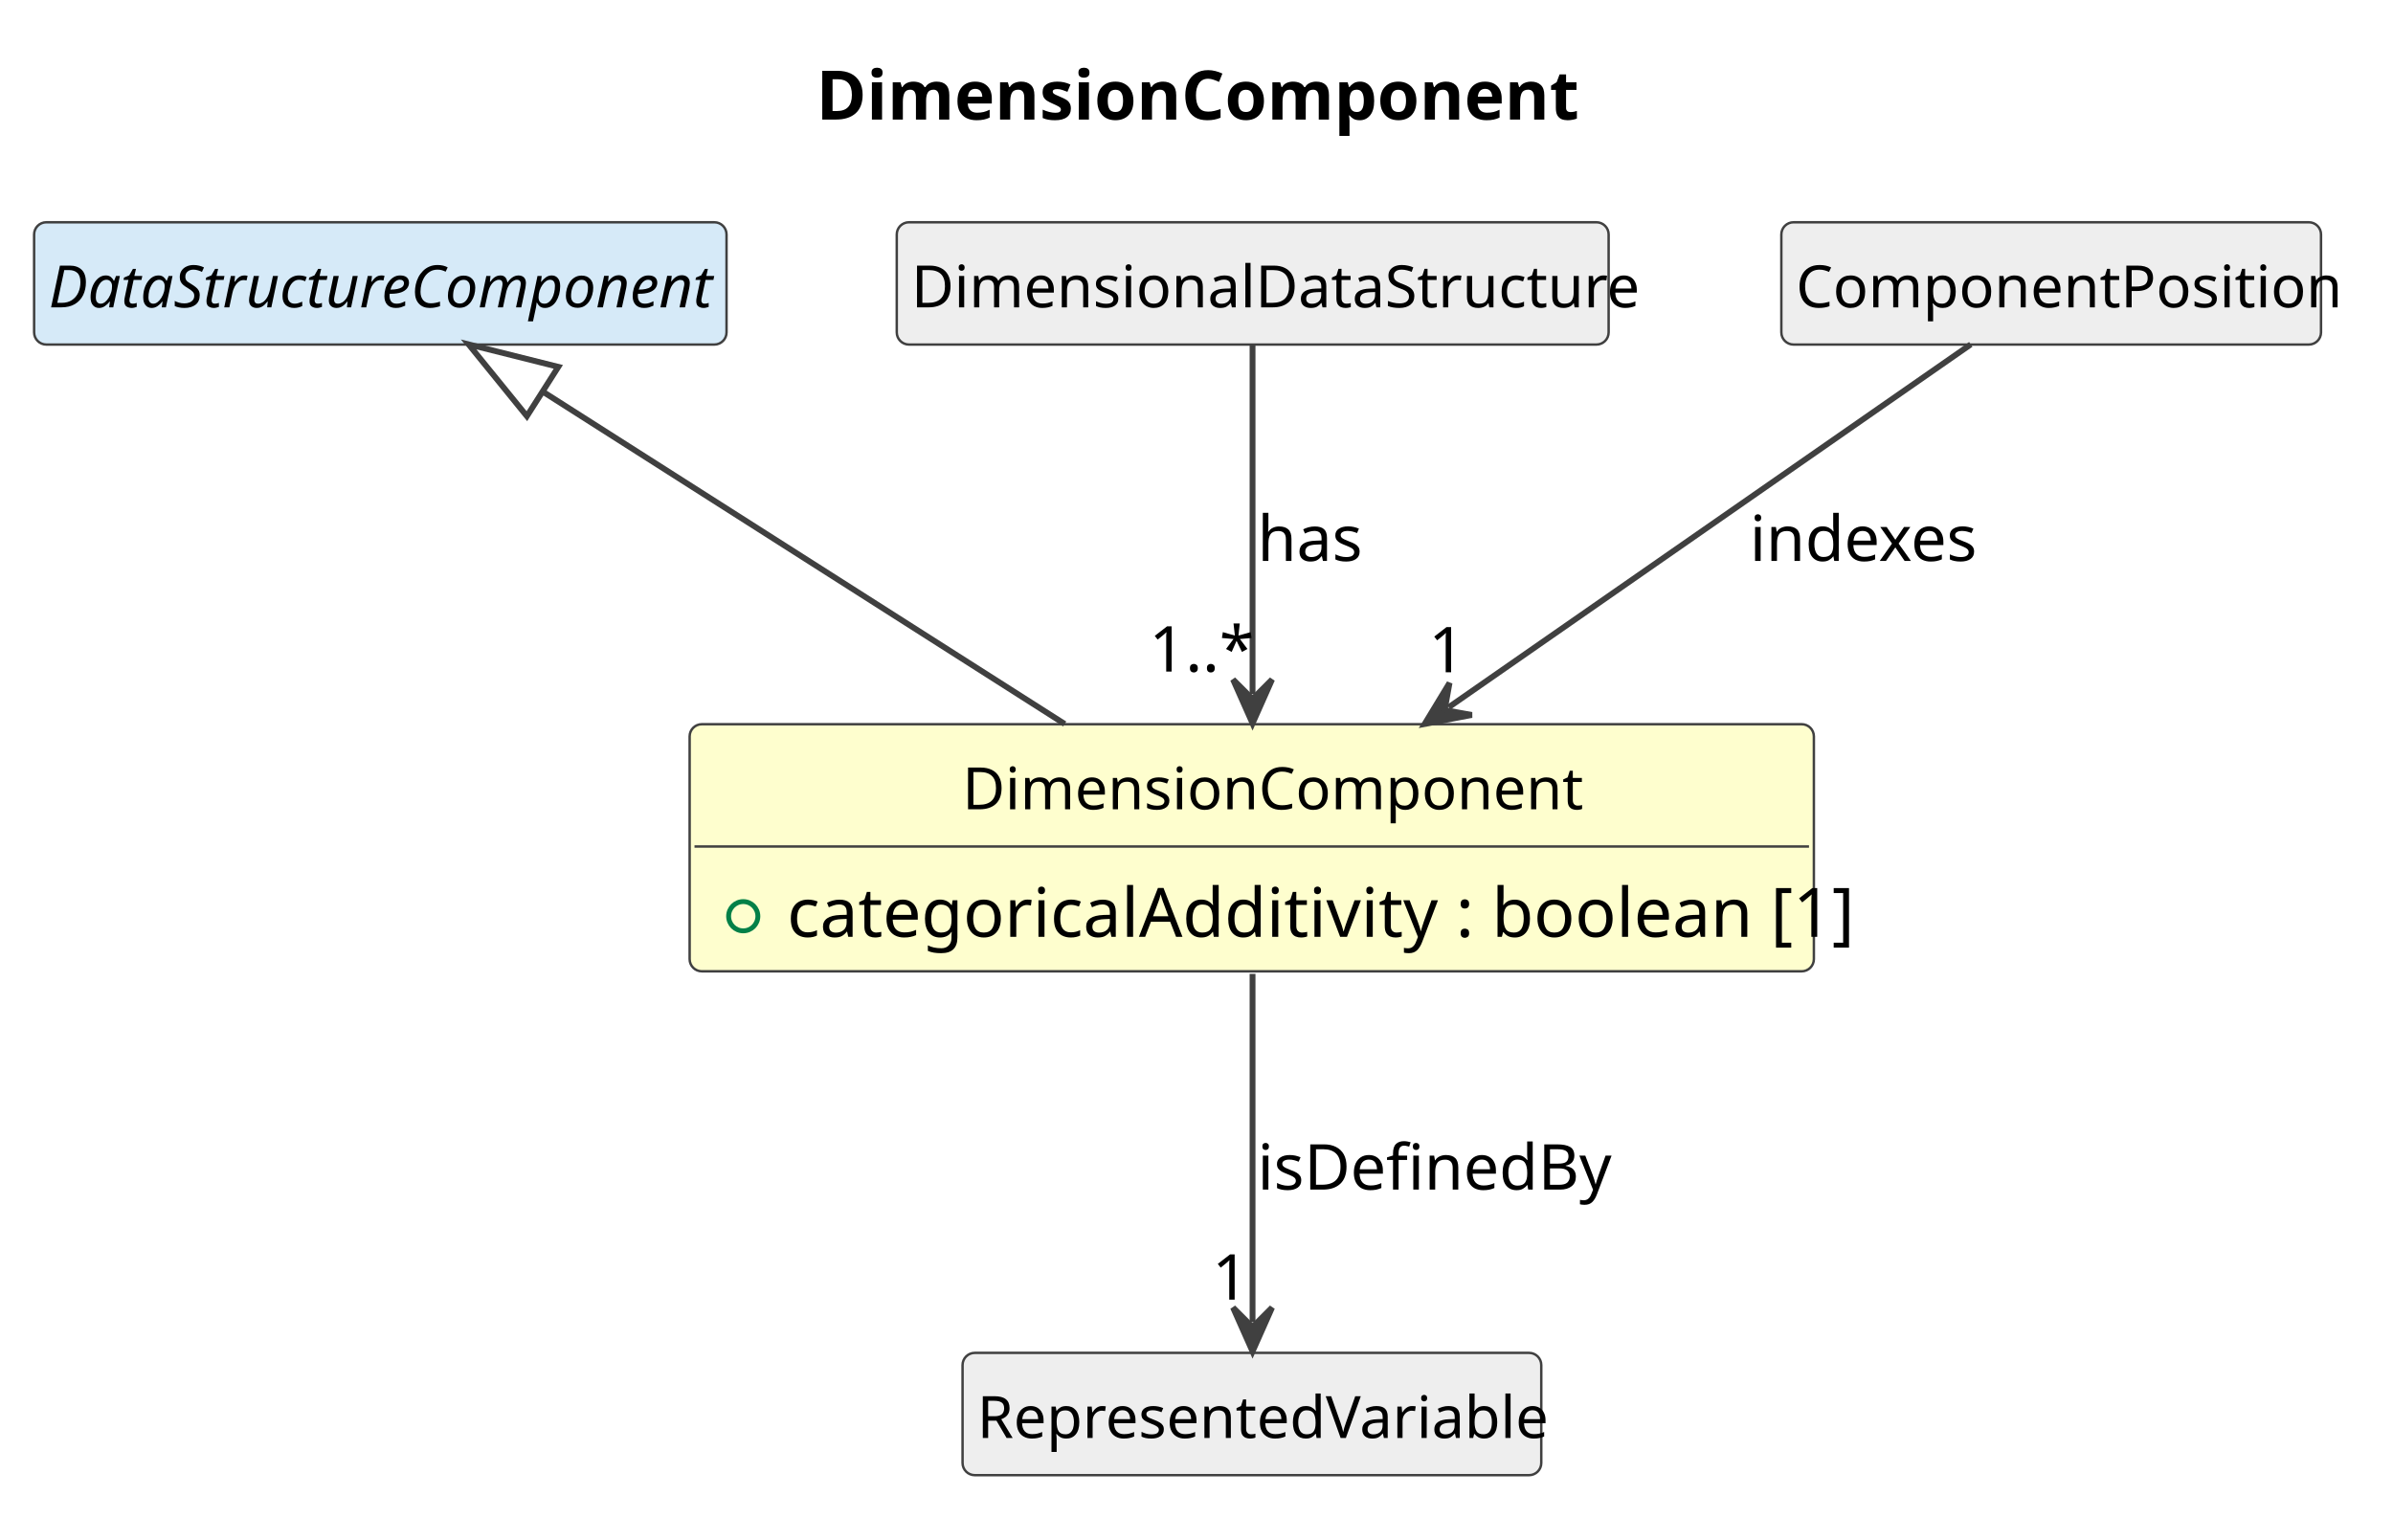
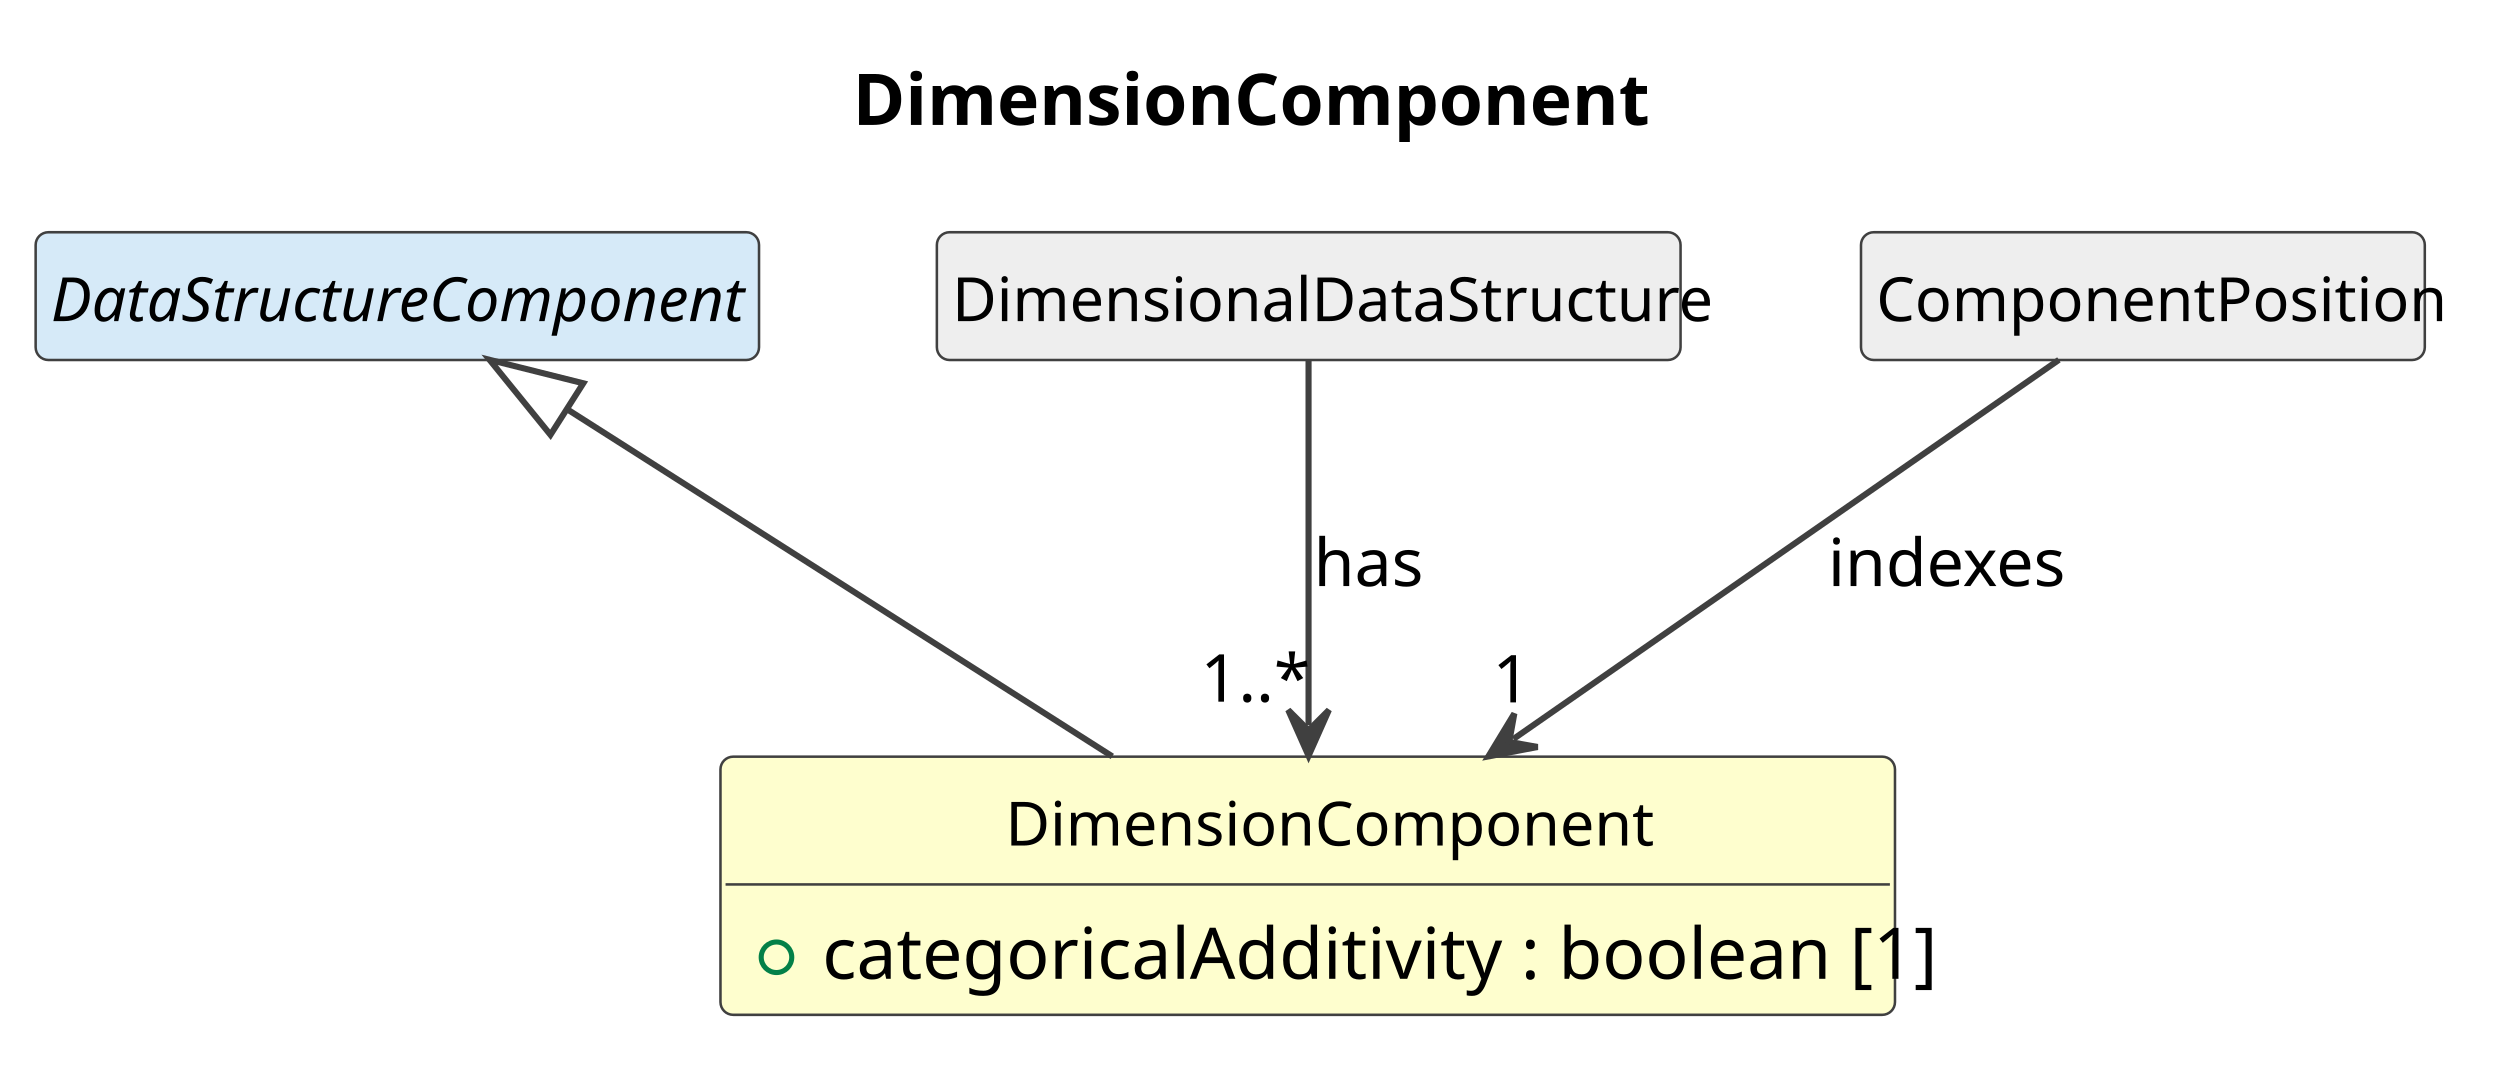
- <svg xmlns="http://www.w3.org/2000/svg" contentStyleType="text/css" data-diagram-type="CLASS" height="316px" preserveAspectRatio="none" style="width:491px;height:316px;background:#FFFFFF;" version="1.1" viewBox="0 0 491 316" width="491px" zoomAndPan="magnify">
+ <svg xmlns="http://www.w3.org/2000/svg" contentStyleType="text/css" data-diagram-type="CLASS" height="214px" preserveAspectRatio="none" style="width:491px;height:214px;background:#FFFFFF;" version="1.1" viewBox="0 0 491 214" width="491px" zoomAndPan="magnify">
  <defs />
  <g>
    <g class="title" data-source-line="1">
      <text fill="#000000" font-family="sans-serif" font-size="14" font-weight="700" lengthAdjust="spacing" textLength="149.331" x="167.45" y="24.533">DimensionComponent</text>
    </g>
    <g class="entity" data-qualified-name="DimensionComponent" data-source-line="12" id="ent0002">
      <rect fill="#FEFECE" height="50.703" rx="2.5" ry="2.5" style="stroke:#404040;stroke-width:0.5;" width="230.675" x="141.5" y="148.609" />
      <text fill="#000000" font-family="sans-serif" font-size="12" lengthAdjust="spacing" textLength="118.728" x="197.473" y="166.066">DimensionComponent</text>
      <line style="stroke:#404040;stroke-width:0.5;" x1="142.5" x2="371.175" y1="173.703" y2="173.703" />
      <g data-visibility-modifier="PUBLIC_FIELD">
        <ellipse cx="152.5" cy="188.008" fill="none" rx="3" ry="3" style="stroke:#038048;stroke-width:1;" />
      </g>
      <text fill="#000000" font-family="sans-serif" font-size="14" lengthAdjust="spacing" textLength="204.675" x="161.5" y="192.236">categoricalAdditivity : boolean [1]</text>
    </g>
    <g class="entity" data-qualified-name="DataStructureComponent" data-source-line="15" id="ent0003">
      <rect fill="#D6EAF8" height="25.094" rx="2.5" ry="2.5" style="stroke:#404040;stroke-width:0.5;" width="142.072" x="7" y="45.609" />
      <text fill="#000000" font-family="sans-serif" font-size="12" font-style="italic" lengthAdjust="spacing" textLength="136.072" x="10" y="63.066">DataStructureComponent</text>
    </g>
    <g class="entity" data-qualified-name="DimensionalDataStructure" data-source-line="17" id="ent0005">
      <rect fill="#EEEEEE" height="25.094" rx="2.5" ry="2.5" style="stroke:#404040;stroke-width:0.5;" width="146.062" x="184" y="45.609" />
      <text fill="#000000" font-family="sans-serif" font-size="12" lengthAdjust="spacing" textLength="140.062" x="187" y="63.066">DimensionalDataStructure</text>
    </g>
-     <g class="entity" data-qualified-name="RepresentedVariable" data-source-line="19" id="ent0007">
-       <rect fill="#EEEEEE" height="25.094" rx="2.5" ry="2.5" style="stroke:#404040;stroke-width:0.5;" width="118.74" x="197.5" y="277.609" />
-       <text fill="#000000" font-family="sans-serif" font-size="12" lengthAdjust="spacing" textLength="112.74" x="200.5" y="295.066">RepresentedVariable</text>
-     </g>
-     <g class="entity" data-qualified-name="ComponentPosition" data-source-line="21" id="ent0009">
+     <g class="entity" data-qualified-name="ComponentPosition" data-source-line="19" id="ent0007">
      <rect fill="#EEEEEE" height="25.094" rx="2.5" ry="2.5" style="stroke:#404040;stroke-width:0.5;" width="110.731" x="365.5" y="45.609" />
      <text fill="#000000" font-family="sans-serif" font-size="12" lengthAdjust="spacing" textLength="104.731" x="368.5" y="63.066">ComponentPosition</text>
    </g>
    <g class="link" data-entity-1="ent0003" data-entity-2="ent0002" data-link-type="extension" data-source-line="16" id="lnk4">
      <path codeLine="16" d="M111.332,80.339 C139.862,98.509 180.66,124.489 218.46,148.559" fill="none" id="DataStructureComponent-backto-DimensionComponent" style="stroke:#404040;stroke-width:1.2;" />
      <polygon fill="none" points="96.15,70.669,108.109,85.399,114.555,75.278,96.15,70.669" style="stroke:#404040;stroke-width:1.2;" />
    </g>
    <g class="link" data-entity-1="ent0005" data-entity-2="ent0002" data-link-type="dependency" data-source-line="18" id="lnk6">
      <path codeLine="18" d="M257,70.879 C257,89.079 257,118.469 257,142.439" fill="none" id="DimensionalDataStructure-to-DimensionComponent" style="stroke:#404040;stroke-width:1.2;" />
      <polygon fill="#404040" points="257,148.439,261,139.439,257,143.439,253,139.439,257,148.439" style="stroke:#404040;stroke-width:1.2;" />
      <text fill="#000000" font-family="sans-serif" font-size="13" lengthAdjust="spacing" textLength="20.96" x="258" y="115.105">has</text>
      <text fill="#000000" font-family="sans-serif" font-size="13" lengthAdjust="spacing" textLength="19.513" x="235.786" y="137.806">1..*</text>
    </g>
-     <g class="link" data-entity-1="ent0002" data-entity-2="ent0007" data-link-type="dependency" data-source-line="20" id="lnk8">
-       <path codeLine="20" d="M257,199.849 C257,223.809 257,253.129 257,271.319" fill="none" id="DimensionComponent-to-RepresentedVariable" style="stroke:#404040;stroke-width:1.2;" />
-       <polygon fill="#404040" points="257,277.319,261,268.319,257,272.319,253,268.319,257,277.319" style="stroke:#404040;stroke-width:1.2;" />
-       <text fill="#000000" font-family="sans-serif" font-size="13" lengthAdjust="spacing" textLength="69.367" x="258" y="244.105">isDefinedBy</text>
-       <text fill="#000000" font-family="sans-serif" font-size="13" lengthAdjust="spacing" textLength="7.23" x="248.718" y="266.679">1</text>
-     </g>
-     <g class="link" data-entity-1="ent0009" data-entity-2="ent0002" data-link-type="dependency" data-source-line="22" id="lnk10">
-       <path codeLine="22" d="M404.37,70.669 C378.23,88.839 331.867,121.065 297.237,145.135" fill="none" id="ComponentPosition-to-DimensionComponent" style="stroke:#404040;stroke-width:1.2;" />
+     <g class="link" data-entity-1="ent0007" data-entity-2="ent0002" data-link-type="dependency" data-source-line="20" id="lnk8">
+       <path codeLine="20" d="M404.37,70.669 C378.23,88.839 331.867,121.065 297.237,145.135" fill="none" id="ComponentPosition-to-DimensionComponent" style="stroke:#404040;stroke-width:1.2;" />
      <polygon fill="#404040" points="292.31,148.559,301.983,146.707,296.416,145.706,297.417,140.138,292.31,148.559" style="stroke:#404040;stroke-width:1.2;" />
      <text fill="#000000" font-family="sans-serif" font-size="13" lengthAdjust="spacing" textLength="44.808" x="359" y="115.105">indexes</text>
      <text fill="#000000" font-family="sans-serif" font-size="13" lengthAdjust="spacing" textLength="7.23" x="293.131" y="137.956">1</text>
    </g>
  </g>
</svg>
